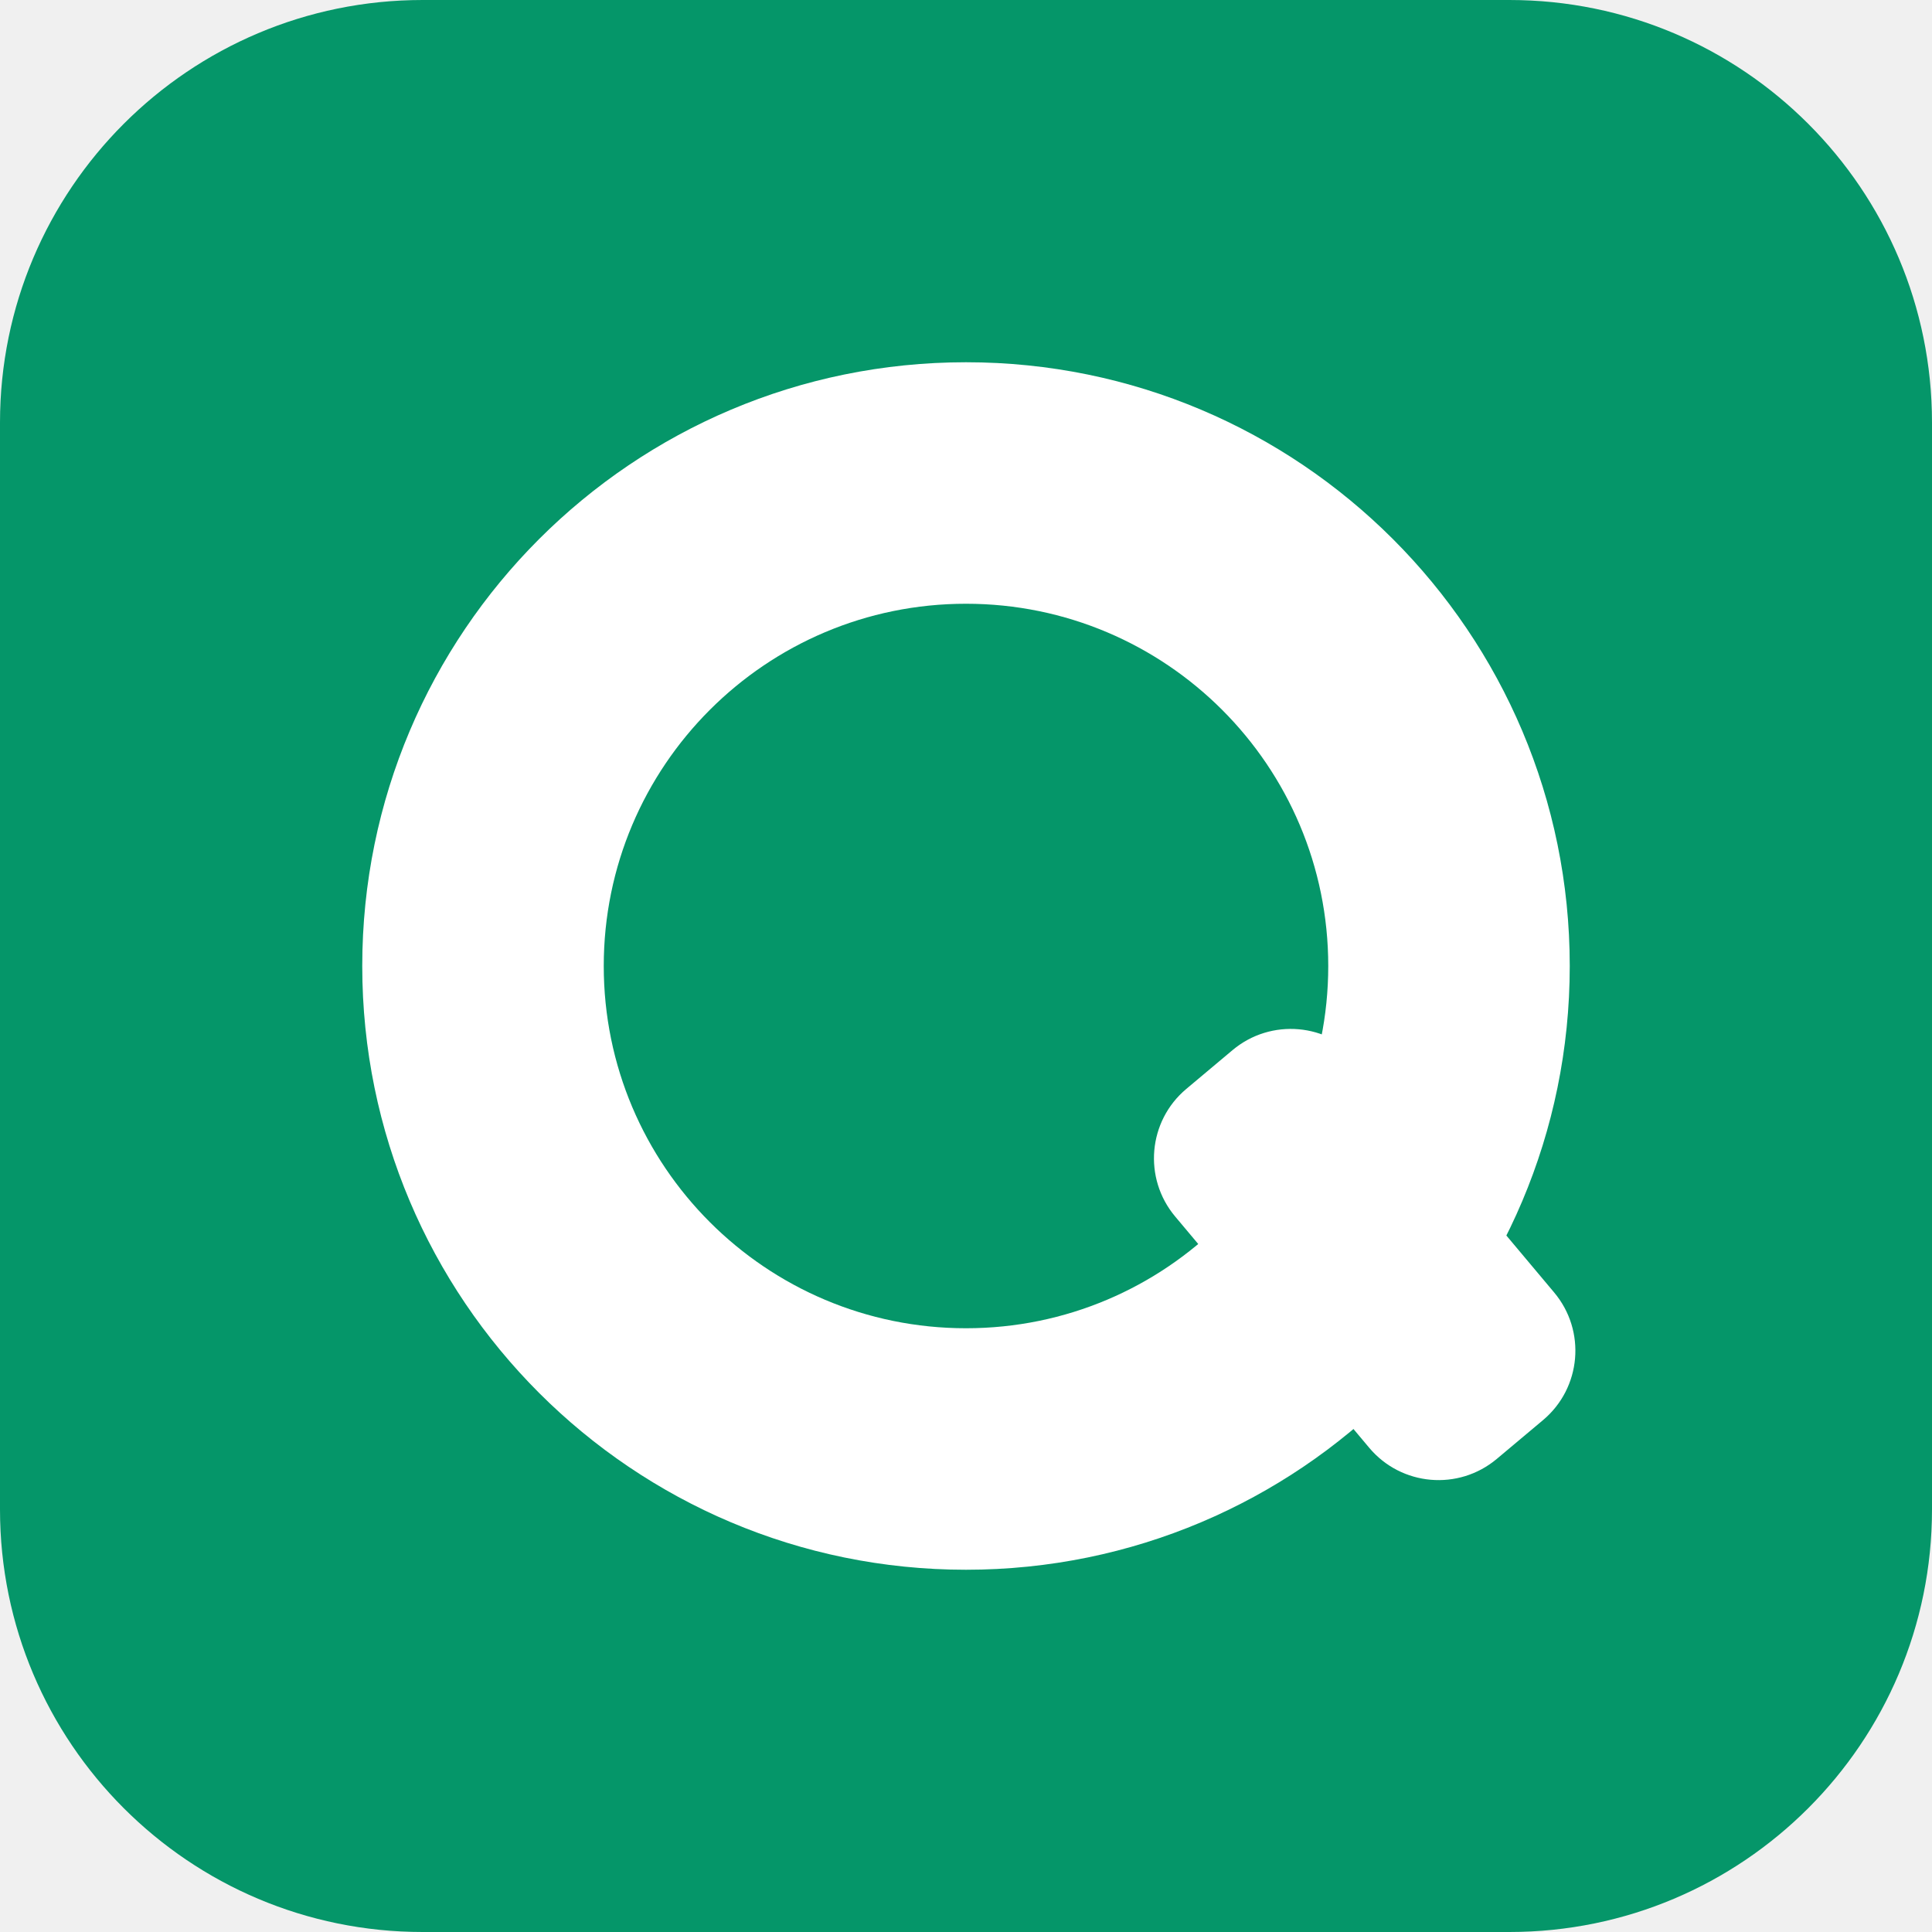
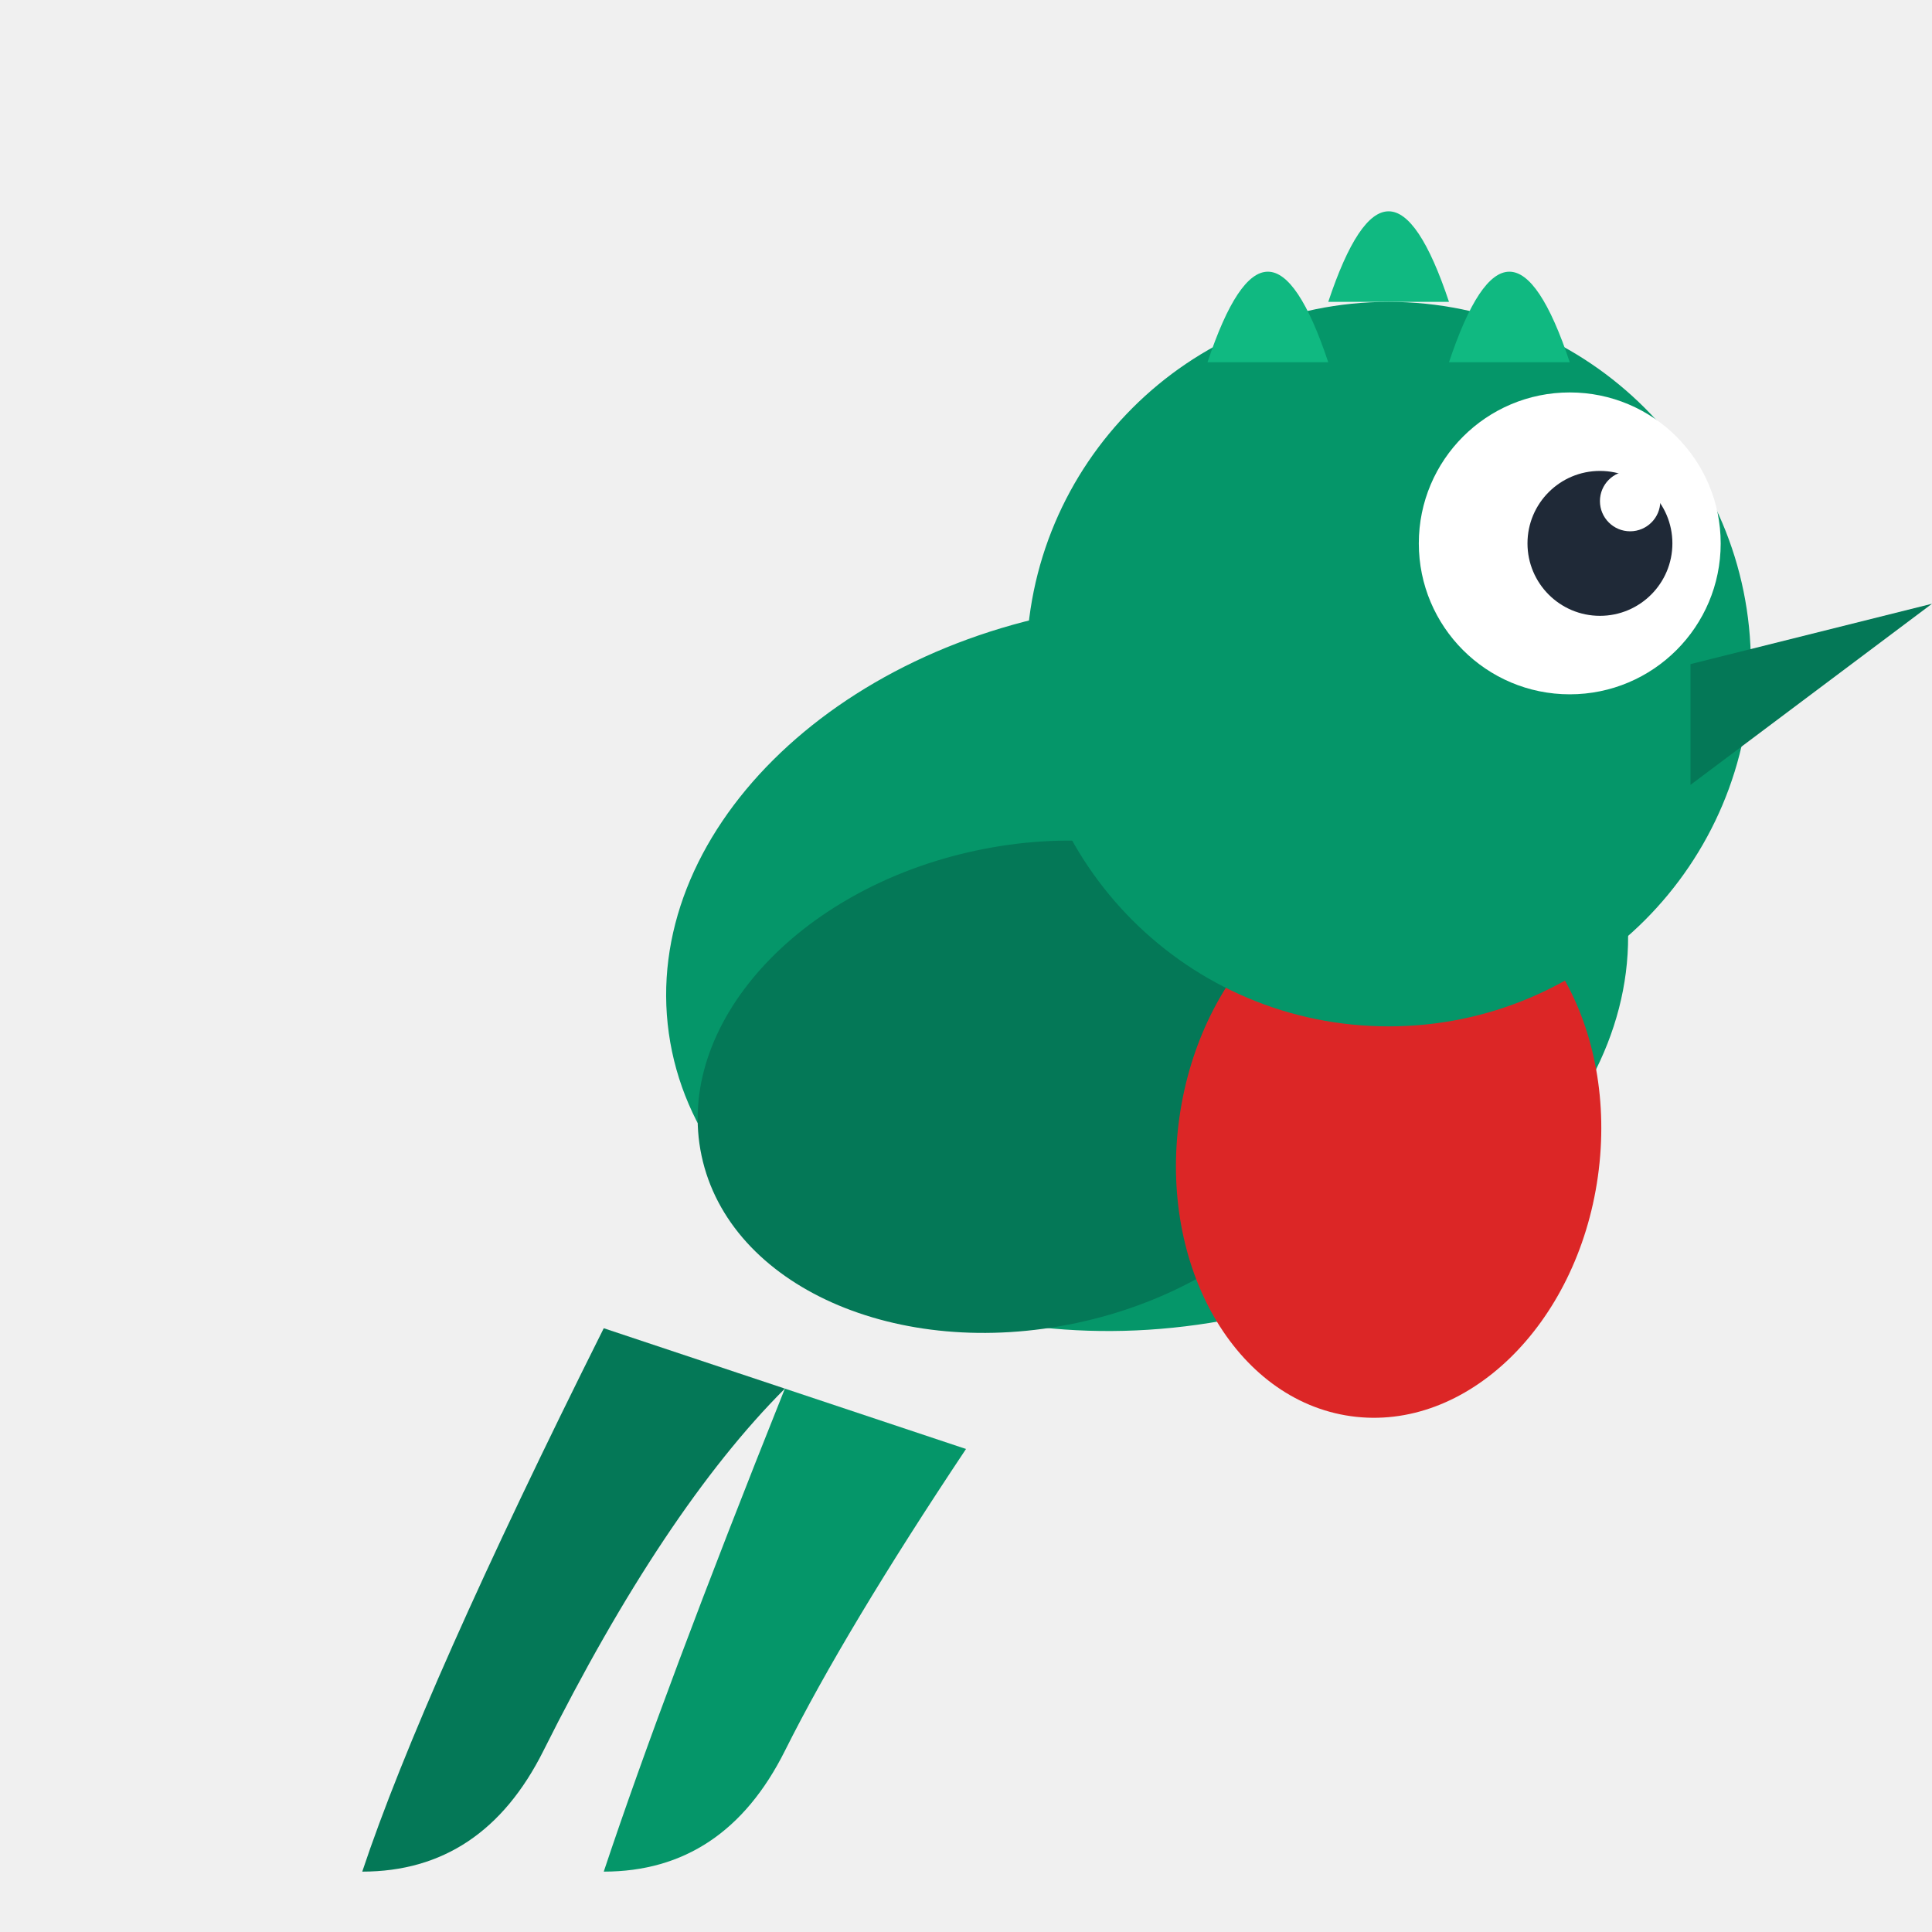
- <svg xmlns="http://www.w3.org/2000/svg" viewBox="0 0 64 64" fill="none">
-   <rect width="64" height="64" rx="14" fill="#059669" />
-   <path fill-rule="evenodd" clip-rule="evenodd" d="M32 12C20.954 12 12 20.954 12 32s8.954 20 20 20 20-8.954 20-20S43.046 12 32 12zm0 8c-6.627 0-12 5.373-12 12s5.373 12 12 12 12-5.373 12-12-5.373-12-12-12z" fill="white" />
-   <rect x="37" y="38" width="8" height="16" rx="3" transform="rotate(-40 37 38)" fill="white" />
+ <svg xmlns="http://www.w3.org/2000/svg" viewBox="0 0 32 32">
+   <path d="M10 22 Q7 28 6 31 Q8 31 9 29 Q11 25 13 23 Z" fill="#047857" />
+   <path d="M13 23 Q11 28 10 31 Q12 31 13 29 Q14 27 16 24 Z" fill="#059669" />
+   <ellipse cx="19" cy="16" rx="8" ry="6" fill="#059669" transform="rotate(-8 19 16)" />
+   <ellipse cx="17" cy="18" rx="5.5" ry="4" fill="#047857" transform="rotate(-12 17 18)" />
+   <ellipse cx="23" cy="19" rx="3.5" ry="4.5" fill="#dc2626" transform="rotate(8 23 19)" />
+   <circle cx="23" cy="11" r="6" fill="#059669" />
+   <path d="M20 6 Q21 3 22 6 Z" fill="#10b981" />
+   <path d="M22 5 Q23 2 24 5 Z" fill="#10b981" />
+   <path d="M24 6 Q25 3 26 6 Z" fill="#10b981" />
+   <path d="M28 11 L32 10 L28 13 Z" fill="#047857" />
+   <circle cx="26" cy="9" r="2.5" fill="white" />
+   <circle cx="26.5" cy="9" r="1.2" fill="#1f2937" />
+   <circle cx="27" cy="8.3" r="0.5" fill="white" />
</svg>
